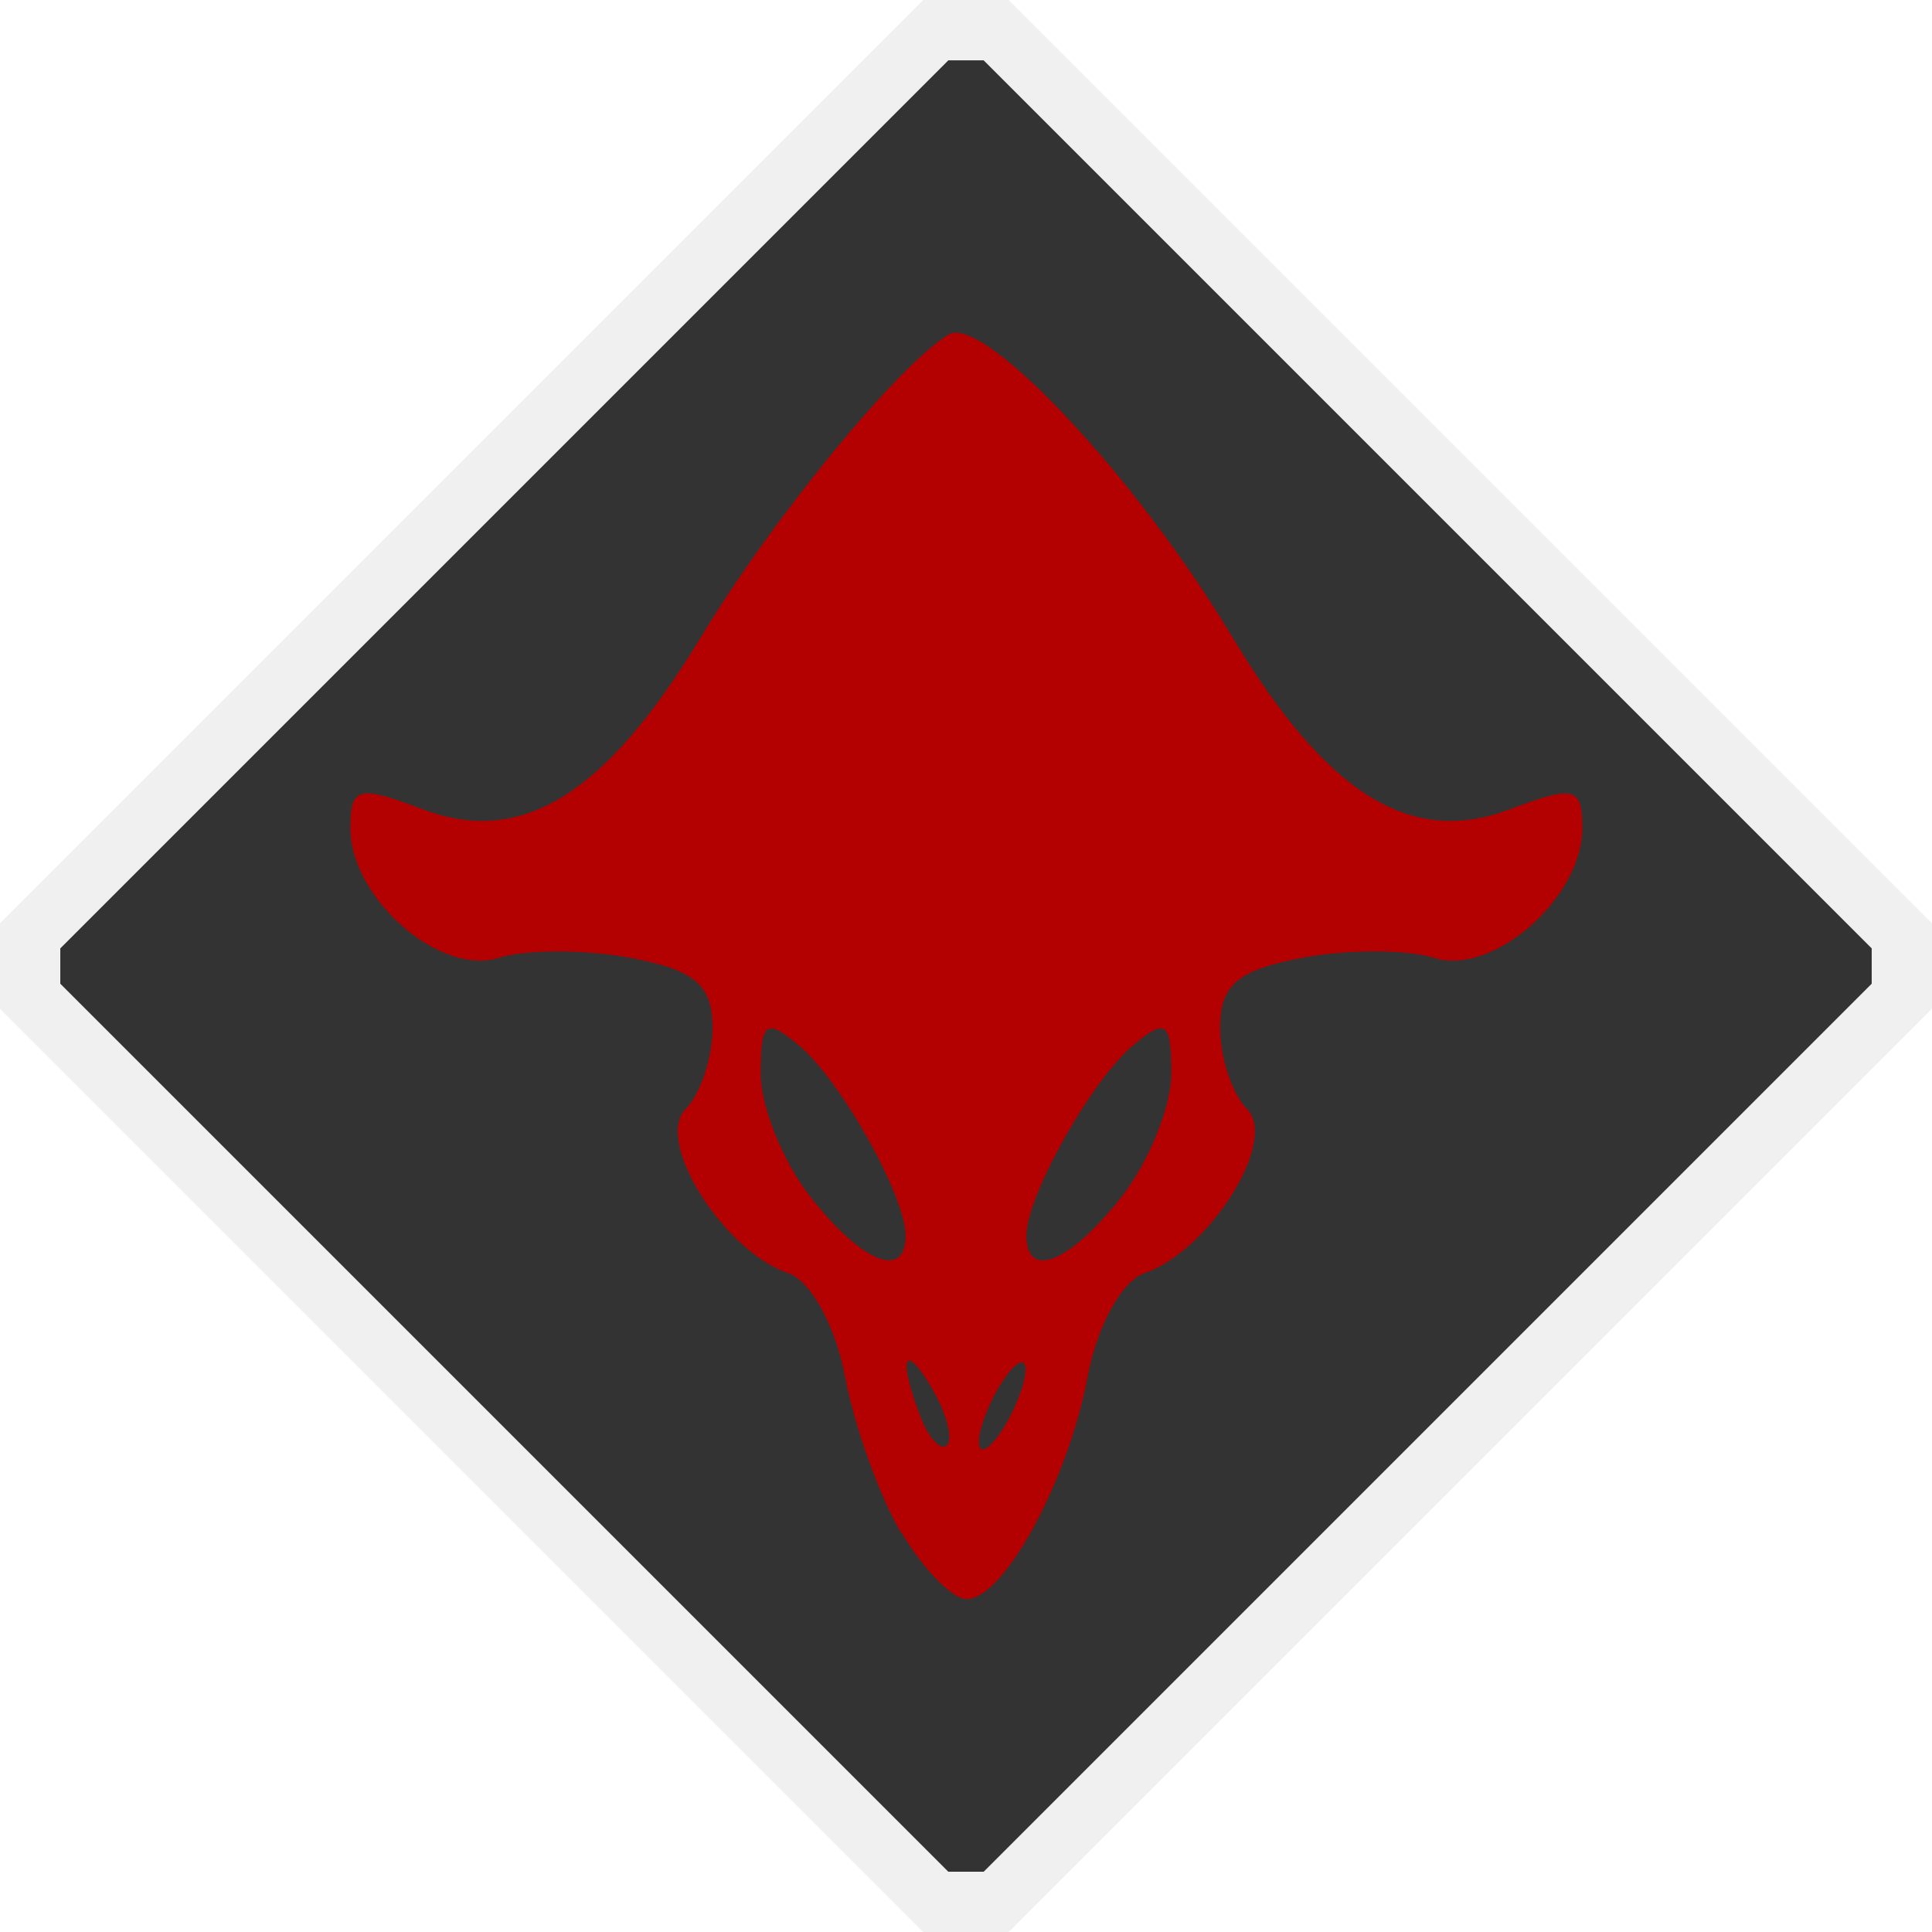
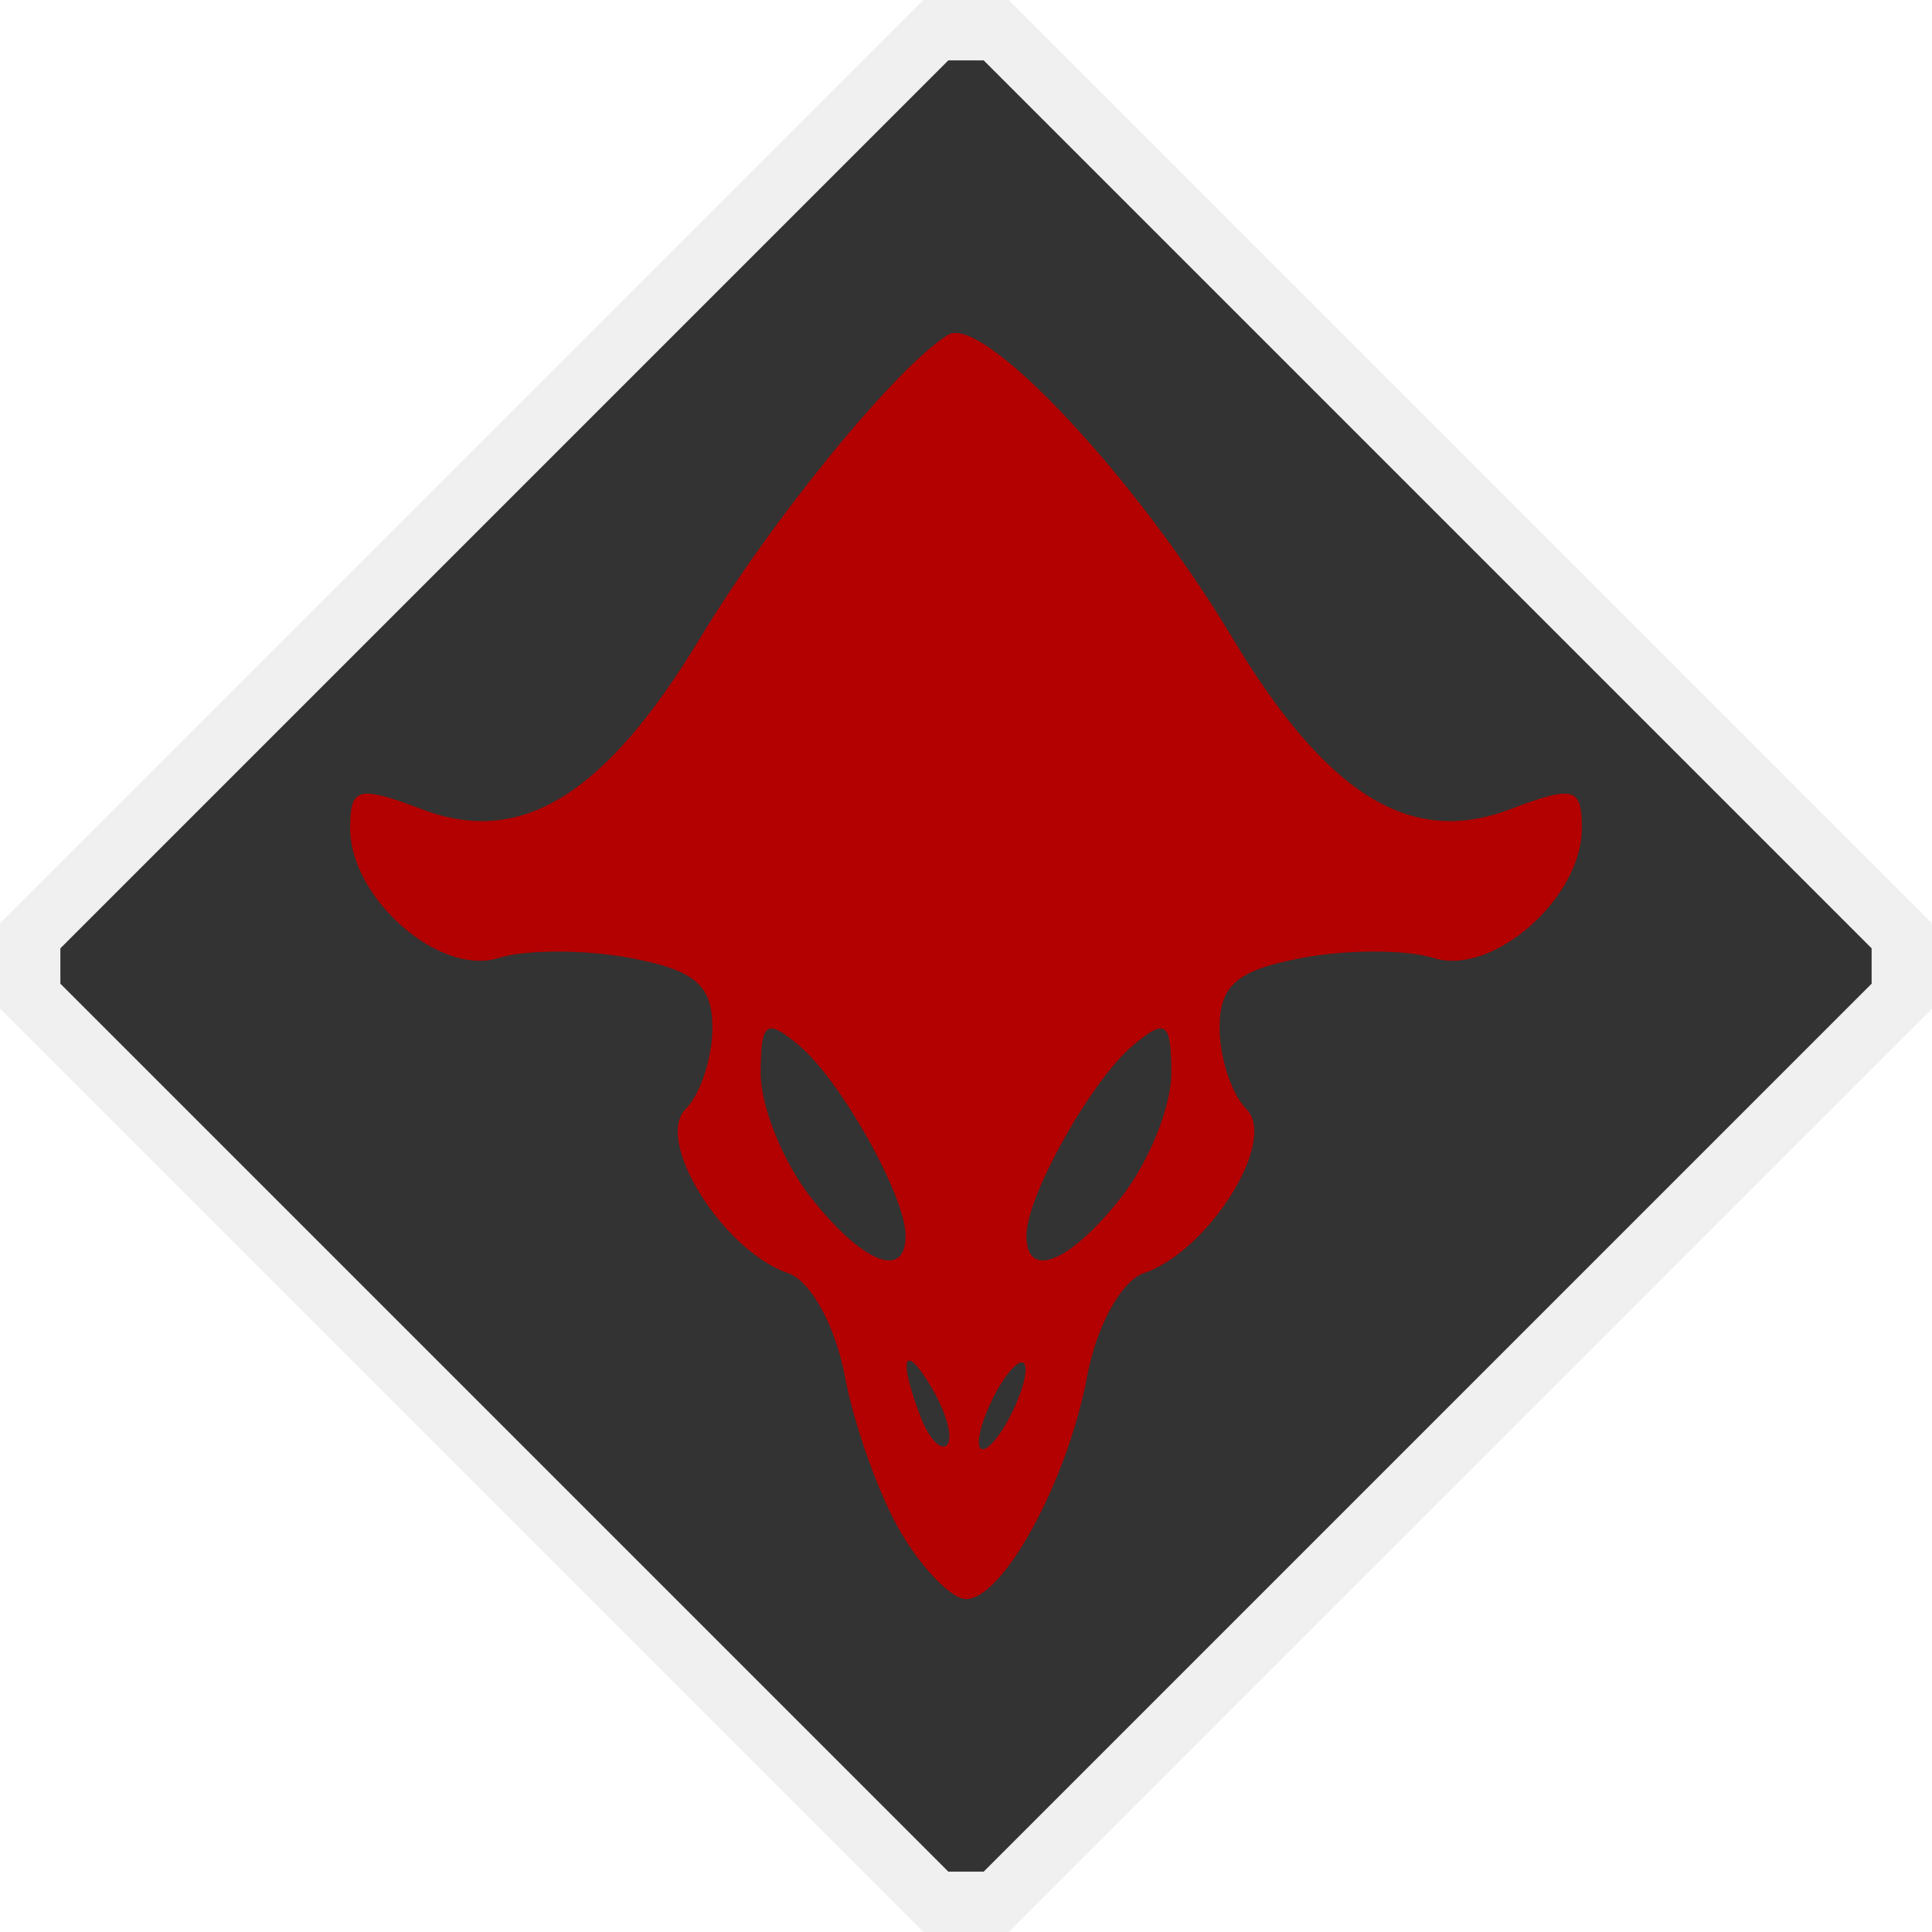
- <svg xmlns="http://www.w3.org/2000/svg" width="64" height="64" viewBox="0 0 16.933 16.933" version="1.1" id="svg8">
+ <svg xmlns="http://www.w3.org/2000/svg" width="512" height="512" viewBox="0 0 135.467 135.467" version="1.1" id="svg8">
  <defs id="defs2" />
-   <g id="layer1" transform="translate(0,-280.0666)">
-     <path style="fill:#333333;fill-opacity:1;stroke:#f0f0f0;stroke-width:0.529;stroke-linecap:butt;stroke-linejoin:miter;stroke-miterlimit:4;stroke-dasharray:none;stroke-opacity:1" d="M 8.202,280.331 H 8.731 l 7.938,7.938 v 0.529 l -7.938,7.938 -0.529,-10e-6 -7.938,-7.938 v -0.529 z" id="path867-3" />
-     <path style="fill:#b30000;stroke-width:0.212;fill-opacity:1" d="m 7.897,293.5 c -0.189,-0.32 -0.41,-0.936 -0.491,-1.369 -0.083,-0.443 -0.3,-0.838 -0.496,-0.905 -0.571,-0.194 -1.177,-1.162 -0.901,-1.439 0.13,-0.13 0.236,-0.45 0.236,-0.713 0,-0.376 -0.154,-0.506 -0.722,-0.613 -0.397,-0.074 -0.916,-0.074 -1.153,0.001 -0.514,0.163 -1.299,-0.523 -1.299,-1.137 0,-0.362 0.067,-0.38 0.638,-0.164 0.864,0.326 1.6,-0.13 2.432,-1.507 0.632,-1.046 1.719,-2.376 2.172,-2.655 0.3,-0.186 1.65,1.252 2.485,2.646 0.829,1.384 1.565,1.843 2.432,1.516 0.571,-0.215 0.638,-0.198 0.638,0.164 0,0.613 -0.785,1.3 -1.299,1.137 -0.237,-0.075 -0.756,-0.076 -1.153,-0.001 -0.568,0.107 -0.722,0.237 -0.722,0.613 0,0.262 0.106,0.583 0.236,0.713 0.276,0.276 -0.33,1.244 -0.901,1.439 -0.196,0.067 -0.413,0.462 -0.496,0.905 -0.172,0.915 -0.735,1.951 -1.061,1.951 -0.124,0 -0.381,-0.262 -0.57,-0.582 z m 0.278,-1.254 c -0.25,-0.429 -0.31,-0.292 -0.106,0.241 0.073,0.189 0.177,0.299 0.231,0.245 0.054,-0.054 -0.002,-0.273 -0.126,-0.485 z m 0.814,-0.175 c 0,-0.116 -0.092,-0.069 -0.205,0.106 -0.113,0.175 -0.205,0.413 -0.205,0.529 0,0.116 0.092,0.069 0.205,-0.106 0.113,-0.175 0.205,-0.413 0.205,-0.529 z m -1.052,-1.175 c 0,-0.348 -0.572,-1.367 -0.939,-1.671 -0.286,-0.237 -0.331,-0.202 -0.331,0.251 0,0.29 0.197,0.778 0.439,1.084 0.451,0.574 0.831,0.727 0.831,0.336 z m 1.89,-0.336 c 0.241,-0.307 0.439,-0.795 0.439,-1.084 0,-0.454 -0.046,-0.489 -0.331,-0.251 -0.366,0.304 -0.939,1.323 -0.939,1.671 0,0.392 0.38,0.238 0.831,-0.336 z" id="path982" />
+   <g id="layer1" transform="translate(9.3823225e-8,-161.5332)">
+     <path style="fill:#333333;fill-opacity:1;stroke:#f0f0f0;stroke-width:4.233;stroke-linecap:butt;stroke-linejoin:miter;stroke-miterlimit:4;stroke-dasharray:none;stroke-opacity:1" d="m 65.617,163.65 h 4.233 l 63.5,63.5 v 4.233 l -63.5,63.5 -4.233,-8e-5 -63.5,-63.5 v -4.233 z" id="path867-3" />
+     <path style="fill:#b30000;fill-opacity:1;stroke-width:1.693" d="m 63.174,269 c -1.512,-2.561 -3.281,-7.488 -3.929,-10.949 -0.664,-3.54 -2.398,-6.706 -3.965,-7.239 -4.567,-1.552 -9.42,-9.299 -7.21,-11.508 1.036,-1.036 1.884,-3.602 1.884,-5.702 0,-3.004 -1.232,-4.049 -5.779,-4.902 -3.179,-0.596 -7.331,-0.592 -9.227,0.008 -4.115,1.306 -10.394,-4.187 -10.394,-9.092 0,-2.9 0.535,-3.038 5.101,-1.314 6.913,2.609 12.801,-1.039 19.452,-12.053 5.052,-8.366 13.753,-19.004 17.373,-21.242 2.403,-1.485 13.202,10.014 19.881,21.169 6.628,11.072 12.518,14.743 19.452,12.126 4.566,-1.724 5.101,-1.586 5.101,1.314 0,4.905 -6.279,10.398 -10.394,9.092 -1.896,-0.602 -6.048,-0.606 -9.227,-0.008 -4.548,0.853 -5.779,1.898 -5.779,4.902 0,2.1 0.848,4.666 1.884,5.702 2.21,2.21 -2.643,9.956 -7.21,11.508 -1.567,0.533 -3.302,3.699 -3.965,7.239 -1.373,7.321 -5.879,15.606 -8.489,15.606 -0.995,0 -3.047,-2.095 -4.56,-4.657 z m 2.226,-10.033 c -1.996,-3.433 -2.478,-2.334 -0.844,1.924 0.581,1.513 1.413,2.395 1.849,1.959 0.436,-0.436 -0.016,-2.183 -1.004,-3.883 z m 6.515,-1.397 c 0,-0.931 -0.739,-0.55 -1.641,0.847 -0.903,1.397 -1.641,3.302 -1.641,4.233 0,0.931 0.739,0.55 1.641,-0.847 0.903,-1.397 1.641,-3.302 1.641,-4.233 z m -8.415,-9.397 c 0,-2.784 -4.58,-10.939 -7.508,-13.37 -2.286,-1.897 -2.652,-1.619 -2.652,2.012 0,2.317 1.579,6.22 3.51,8.674 3.612,4.592 6.65,5.818 6.65,2.684 z m 15.117,-2.684 c 1.93,-2.454 3.51,-6.357 3.51,-8.674 0,-3.631 -0.366,-3.909 -2.652,-2.012 -2.929,2.43 -7.508,10.586 -7.508,13.37 0,3.134 3.039,1.907 6.65,-2.684 z" id="path982" />
  </g>
</svg>
